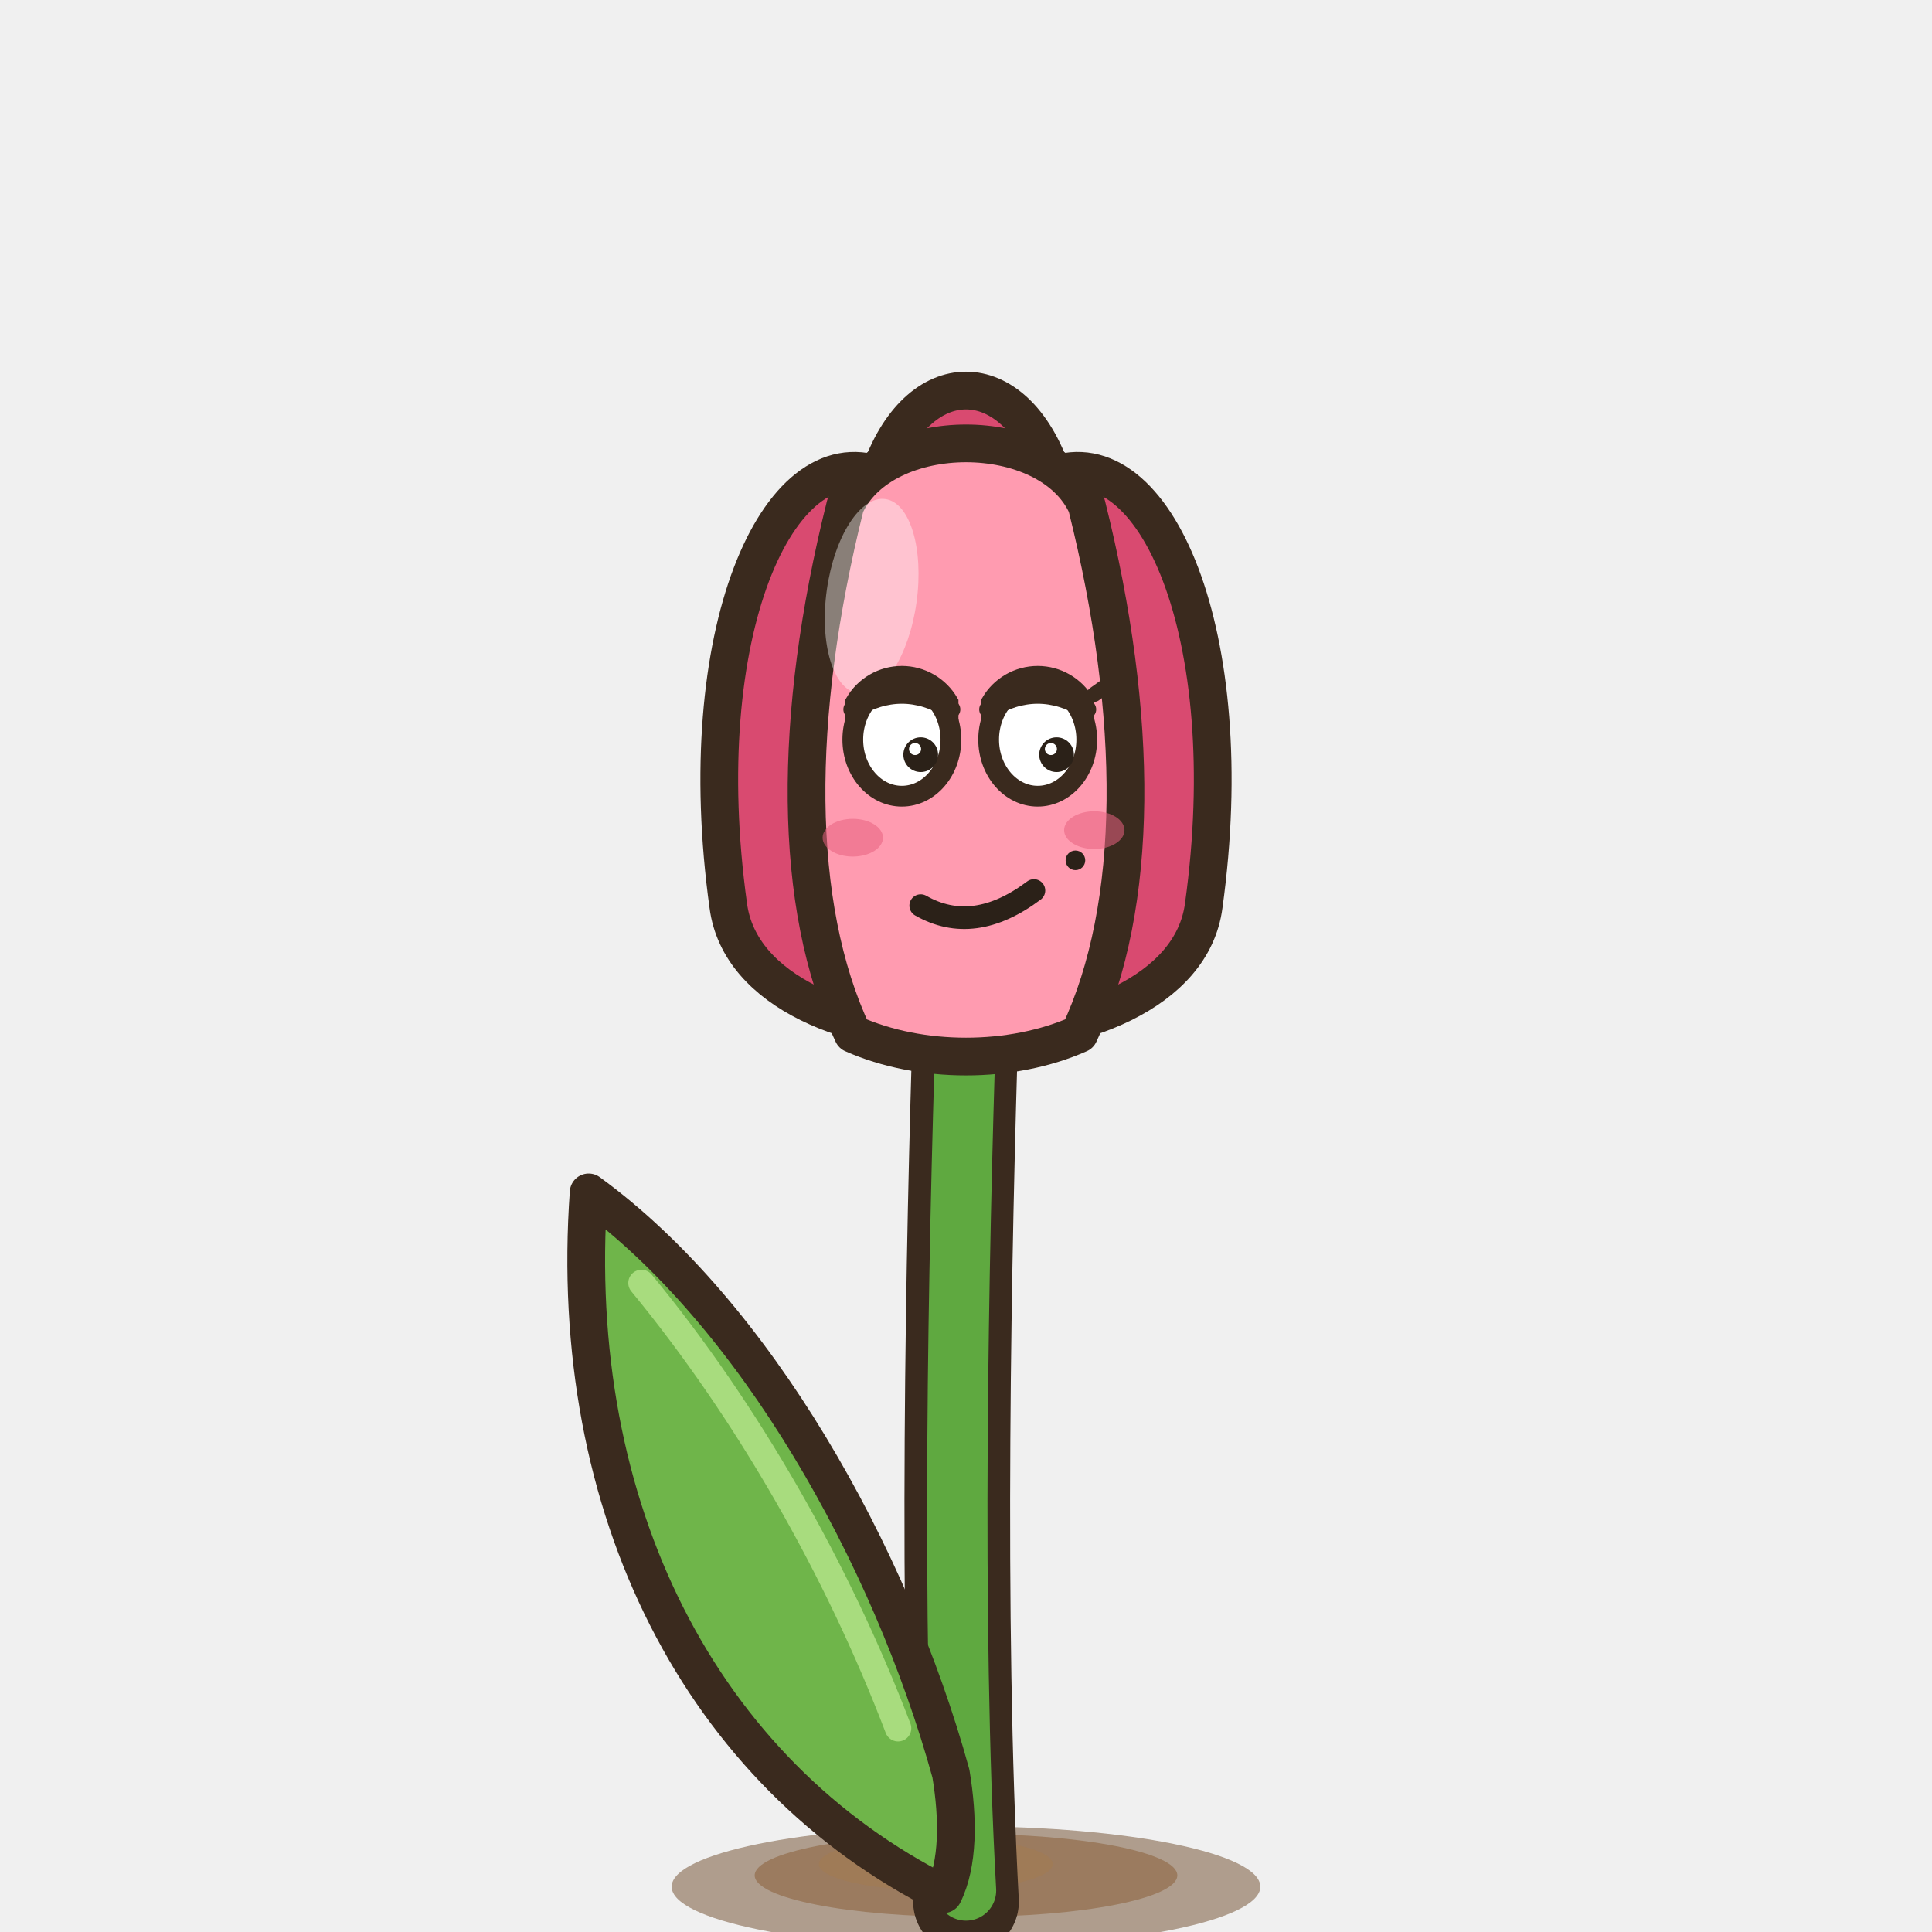
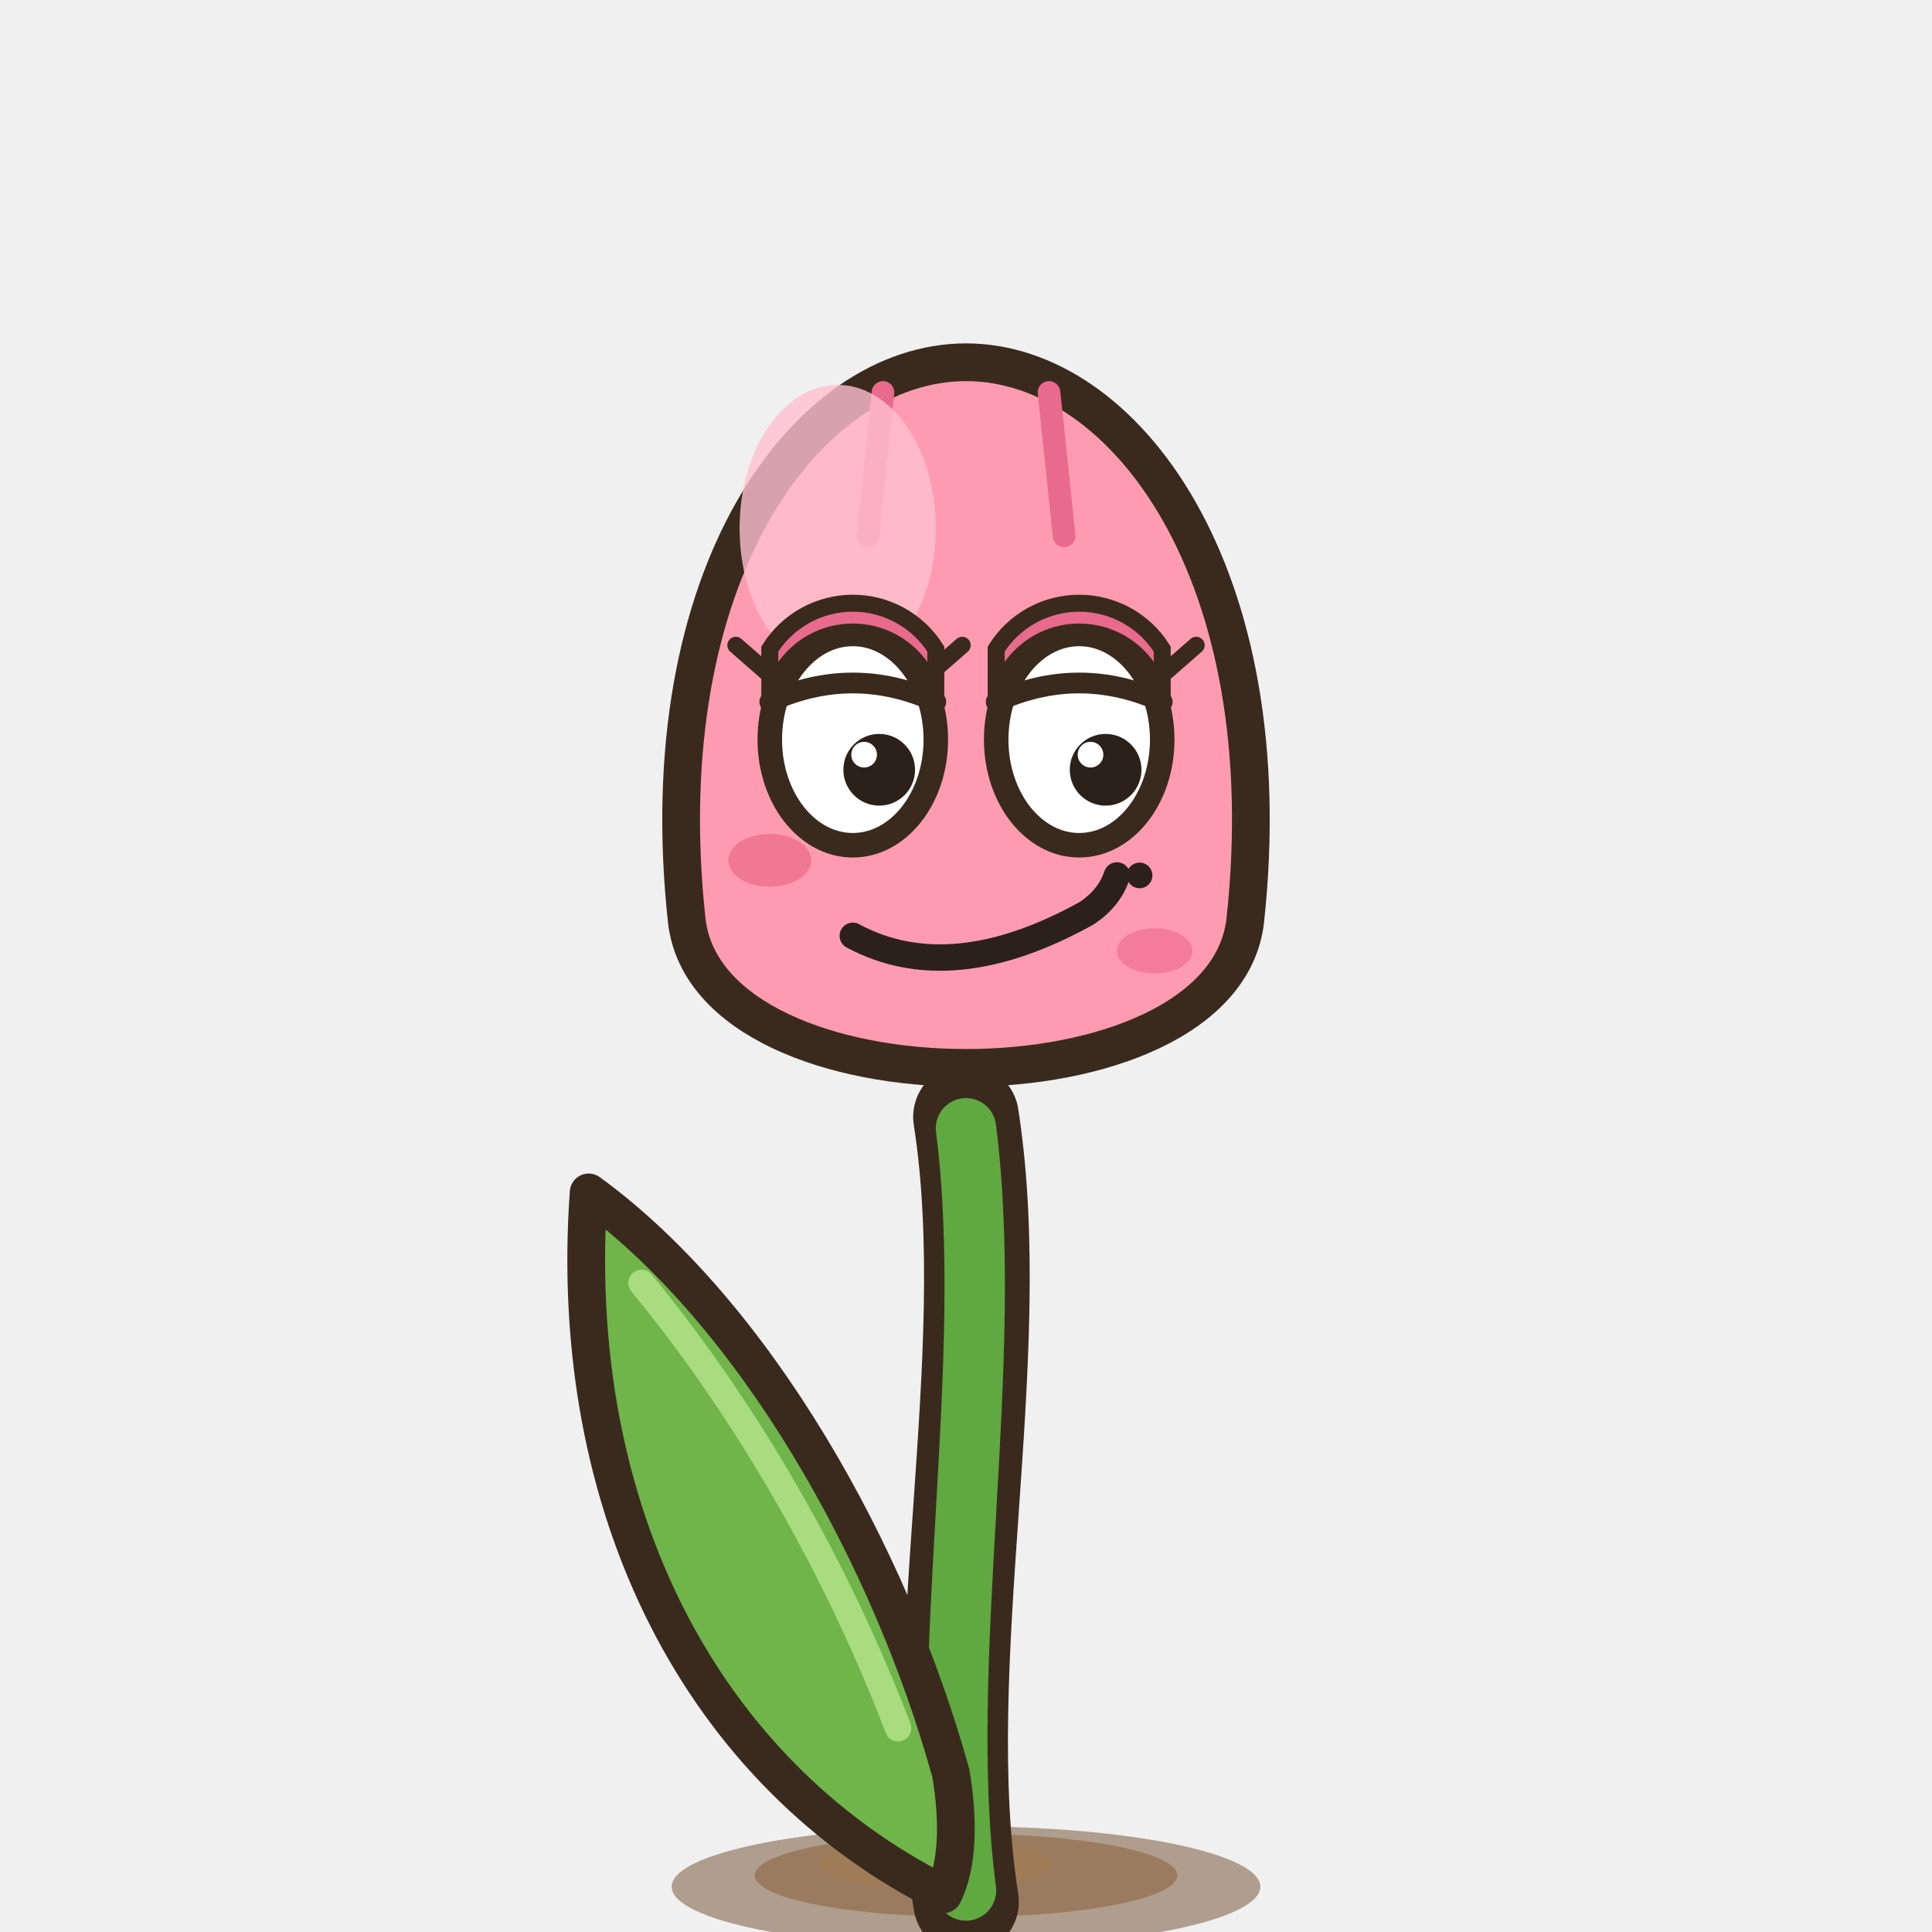
<svg xmlns="http://www.w3.org/2000/svg" width="512" height="512" viewBox="0 0 512 512">
  <defs />
  <ellipse cx="256" cy="500" rx="78" ry="16" fill="#6d4a2a" opacity="0.50" />
  <ellipse cx="256" cy="497" rx="56" ry="11" fill="#8a5f38" opacity="0.55" />
  <ellipse cx="248" cy="494" rx="31" ry="7" fill="#a4794e" opacity="0.45" />
-   <path d="M256 504 C252 430 254 330 256 268" stroke="#3A2A1E" stroke-width="28" fill="none" stroke-linecap="round" />
-   <path d="M256 501 C252 430 254 332 256 271" stroke="#5FA940" stroke-width="16" fill="none" stroke-linecap="round" />
+   <path d="M256 504 C246 440 266 360 256 296" stroke="#3A2A1E" stroke-width="28" fill="none" stroke-linecap="round" />
+   <path d="M256 501 C248 440 264 362 256 299" stroke="#5FA940" stroke-width="16" fill="none" stroke-linecap="round" />
  <path d="M250 502 C186 470 150 400 156 316 C200 348 236 412 252 470 C254 482 254 494 250 502 Z" fill="#6FB54A" stroke="#3A2A1E" stroke-width="10" stroke-linejoin="round" />
  <path d="M170 340 C198 374 222 416 238 458" stroke="#A8DC7E" stroke-width="7" fill="none" stroke-linecap="round" />
-   <path d="M193 240 C183 168 206 116 233 126 C243 96 269 96 279 126 C306 116 329 168 319 240 C313 286 199 286 193 240 Z" fill="#D94A70" stroke="#3A2A1E" stroke-width="10" stroke-linejoin="round" />
-   <path d="M224 134 C210 190 210 240 226 274 C244 282 268 282 286 274 C302 240 302 190 288 134 C278 112 234 112 224 134 Z" fill="#FF9BB0" stroke="#3A2A1E" stroke-width="10" stroke-linejoin="round" />
-   <ellipse cx="231" cy="158" rx="12" ry="26" transform="rotate(8 231 158)" fill="#FFFFFF" opacity="0.4" />
-   <ellipse cx="239" cy="196" rx="13" ry="15" fill="#FFFFFF" stroke="#3A2A1E" stroke-width="5.5" />
-   <ellipse cx="275" cy="196" rx="13" ry="15" fill="#FFFFFF" stroke="#3A2A1E" stroke-width="5.5" />
-   <path d="M226 192 A13 13 0 0 1 252 191 L252 186 A15 15 0 0 0 226 186 Z" fill="#E86A8C" stroke="#3A2A1E" stroke-width="4" />
-   <path d="M262 192 A13 13 0 0 1 288 191 L288 186 A15 15 0 0 0 262 186 Z" fill="#E86A8C" stroke="#3A2A1E" stroke-width="4" />
-   <path d="M226 188 Q239 180 252 188" stroke="#3A2A1E" stroke-width="5" fill="none" stroke-linecap="round" />
-   <path d="M262 188 Q275 180 288 188" stroke="#3A2A1E" stroke-width="5" fill="none" stroke-linecap="round" />
-   <path d="M290 184 l7 -5" stroke="#3A2A1E" stroke-width="4" stroke-linecap="round" />
-   <circle cx="244" cy="200" r="4.6" fill="#2B2118" />
-   <circle cx="280" cy="200" r="4.6" fill="#2B2118" />
-   <circle cx="242.5" cy="198.5" r="1.6" fill="#FFFFFF" />
-   <circle cx="278.5" cy="198.5" r="1.6" fill="#FFFFFF" />
-   <path d="M244 240 Q258 248 274 236" stroke="#2B2118" stroke-width="6" fill="none" stroke-linecap="round" />
-   <circle cx="285" cy="228" r="2.6" fill="#2B2118" />
-   <ellipse cx="226" cy="222" rx="8" ry="5" fill="#E8607F" opacity="0.55" />
-   <ellipse cx="290" cy="220" rx="8" ry="5" fill="#E8607F" opacity="0.55" />
+   <path d="M182 244 C172 152 214 96 256 96 C298 96 340 152 330 244 C324 296 188 296 182 244 Z" fill="#FF9BB0" stroke="#3A2A1E" stroke-width="10" stroke-linejoin="round" />
+   <path d="M234 104 L230 142" stroke="#E86A8C" stroke-width="6" stroke-linecap="round" />
+   <path d="M278 104 L282 142" stroke="#E86A8C" stroke-width="6" stroke-linecap="round" />
+   <ellipse cx="222" cy="140" rx="26" ry="38" fill="#FFC0CF" opacity="0.8" />
+   <ellipse cx="226" cy="196" rx="22" ry="28" fill="#FFFFFF" stroke="#3A2A1E" stroke-width="6.5" />
+   <ellipse cx="286" cy="196" rx="22" ry="28" fill="#FFFFFF" stroke="#3A2A1E" stroke-width="6.5" />
+   <path d="M204 190 A22 22 0 0 1 248 189 L248 172 A26 26 0 0 0 204 172 Z" fill="#E86A8C" stroke="#3A2A1E" stroke-width="4.5" />
+   <path d="M264 190 A22 22 0 0 1 308 189 L308 172 A26 26 0 0 0 264 172 Z" fill="#E86A8C" stroke="#3A2A1E" stroke-width="4.5" />
+   <path d="M204 186 Q226 176 248 186" stroke="#3A2A1E" stroke-width="5.5" fill="none" stroke-linecap="round" />
+   <path d="M264 186 Q286 176 308 186" stroke="#3A2A1E" stroke-width="5.5" fill="none" stroke-linecap="round" />
+   <path d="M247 178 l8 -7 M309 178 l8 -7 M203 178 l-8 -7" stroke="#3A2A1E" stroke-width="4.5" stroke-linecap="round" />
+   <circle cx="233" cy="204" r="9.5" fill="#2B2118" />
+   <circle cx="293" cy="204" r="9.5" fill="#2B2118" />
+   <circle cx="229" cy="200" r="3.4" fill="#FFFFFF" />
+   <circle cx="289" cy="200" r="3.4" fill="#FFFFFF" />
+   <path d="M226 248 Q252 262 288 242 q6 -4 8 -10" stroke="#2B2118" stroke-width="7" fill="none" stroke-linecap="round" />
+   <circle cx="302" cy="232" r="3.4" fill="#2B2118" />
+   <ellipse cx="204" cy="228" rx="11" ry="7" fill="#E8607F" opacity="0.6" />
+   <ellipse cx="306" cy="252" rx="10" ry="6" fill="#E8607F" opacity="0.5" />
</svg>
